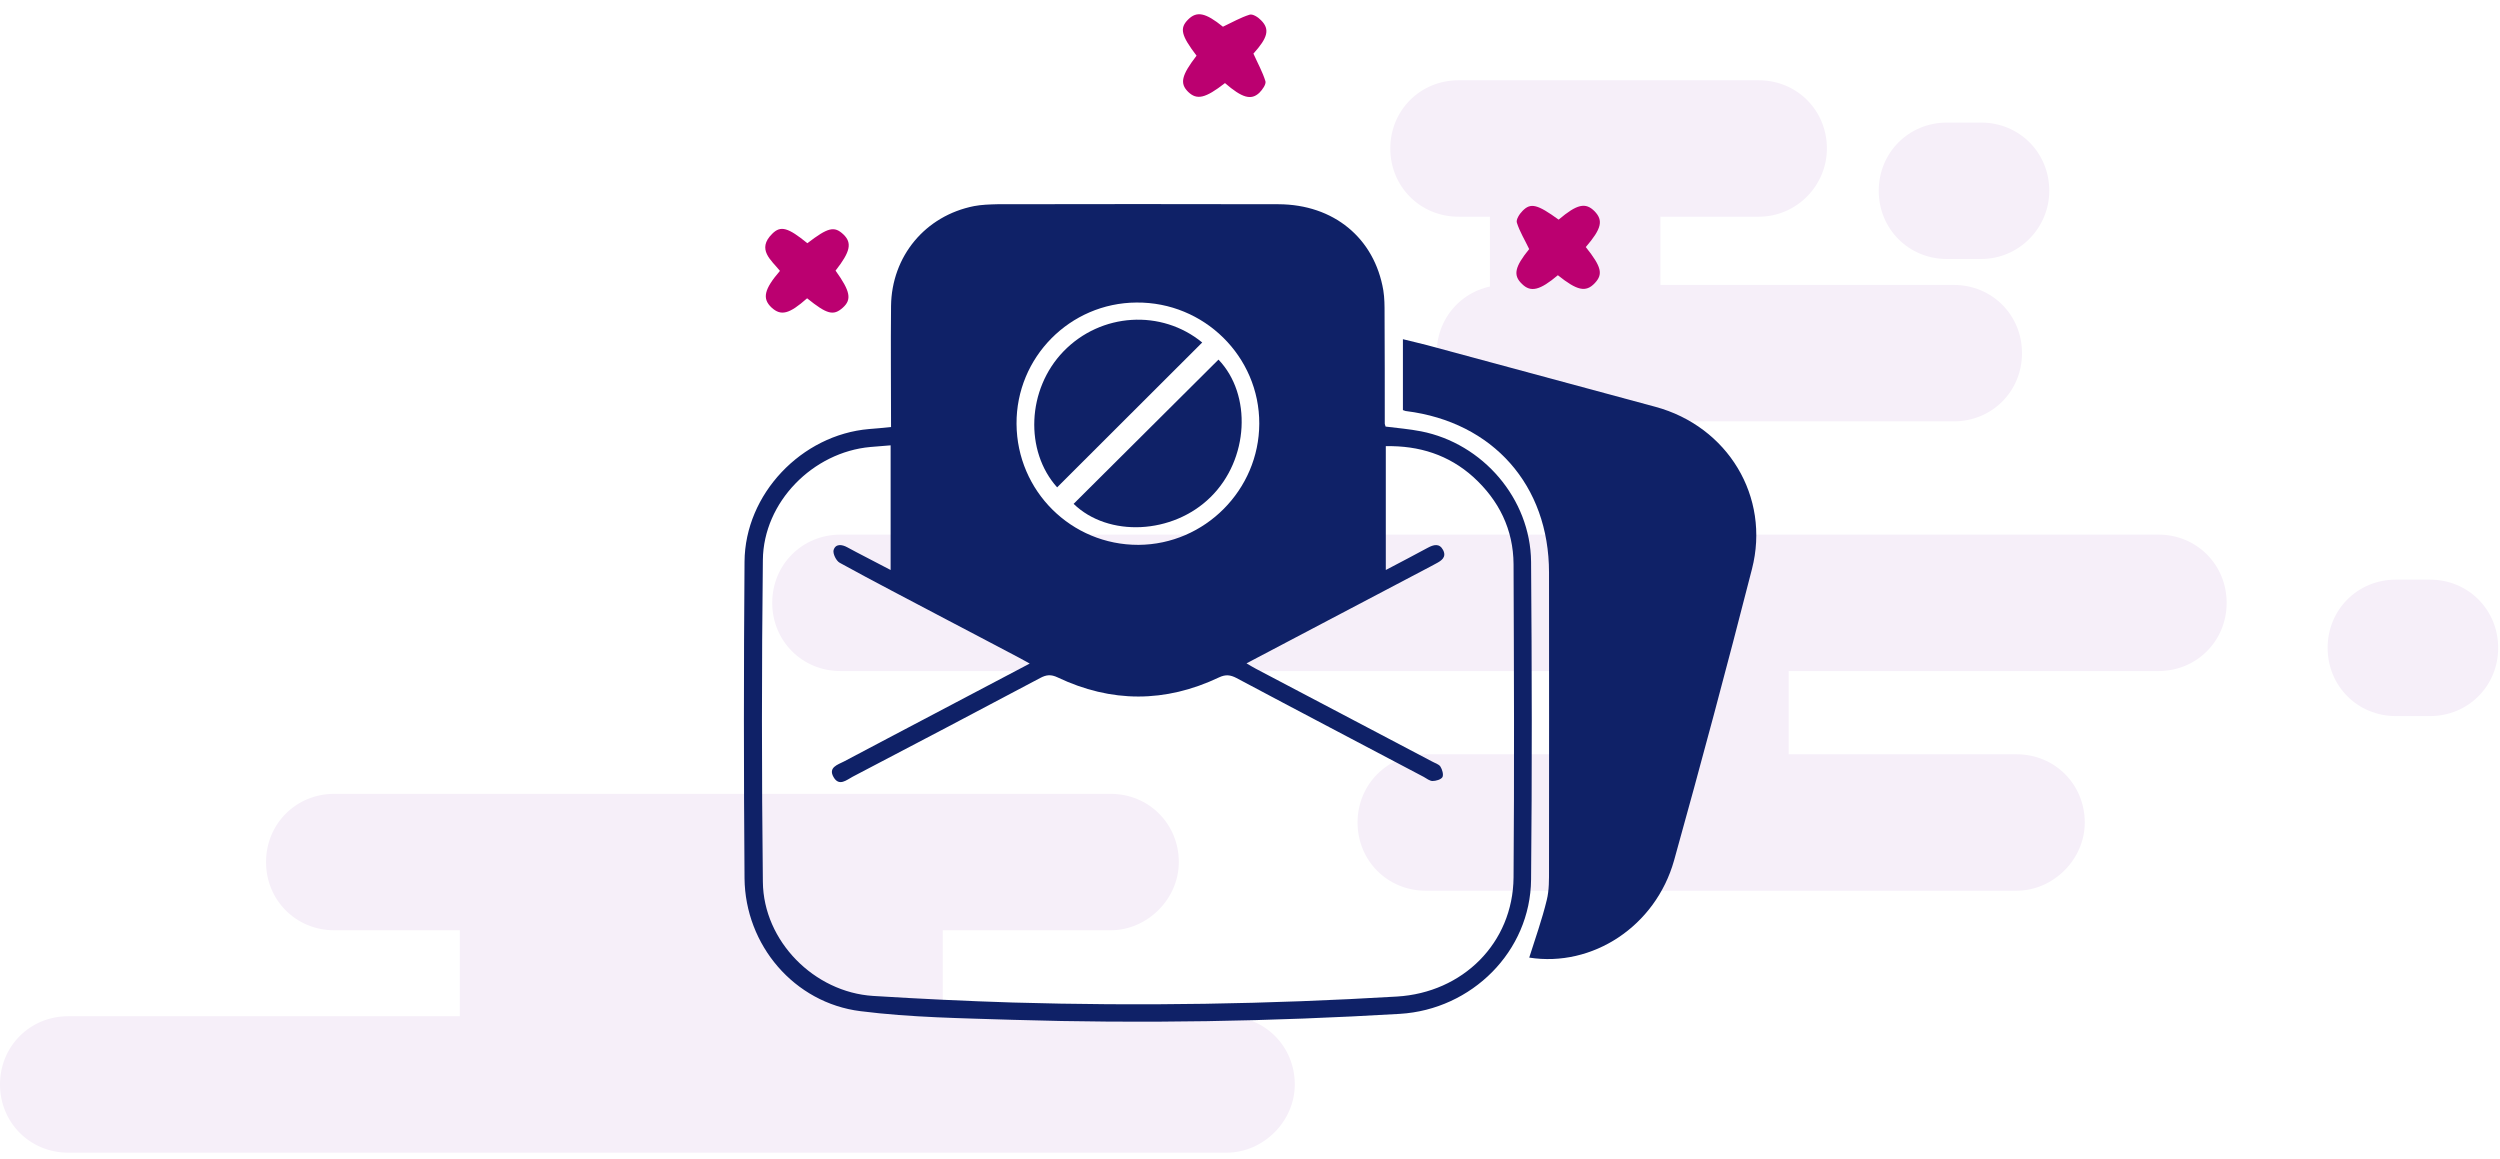
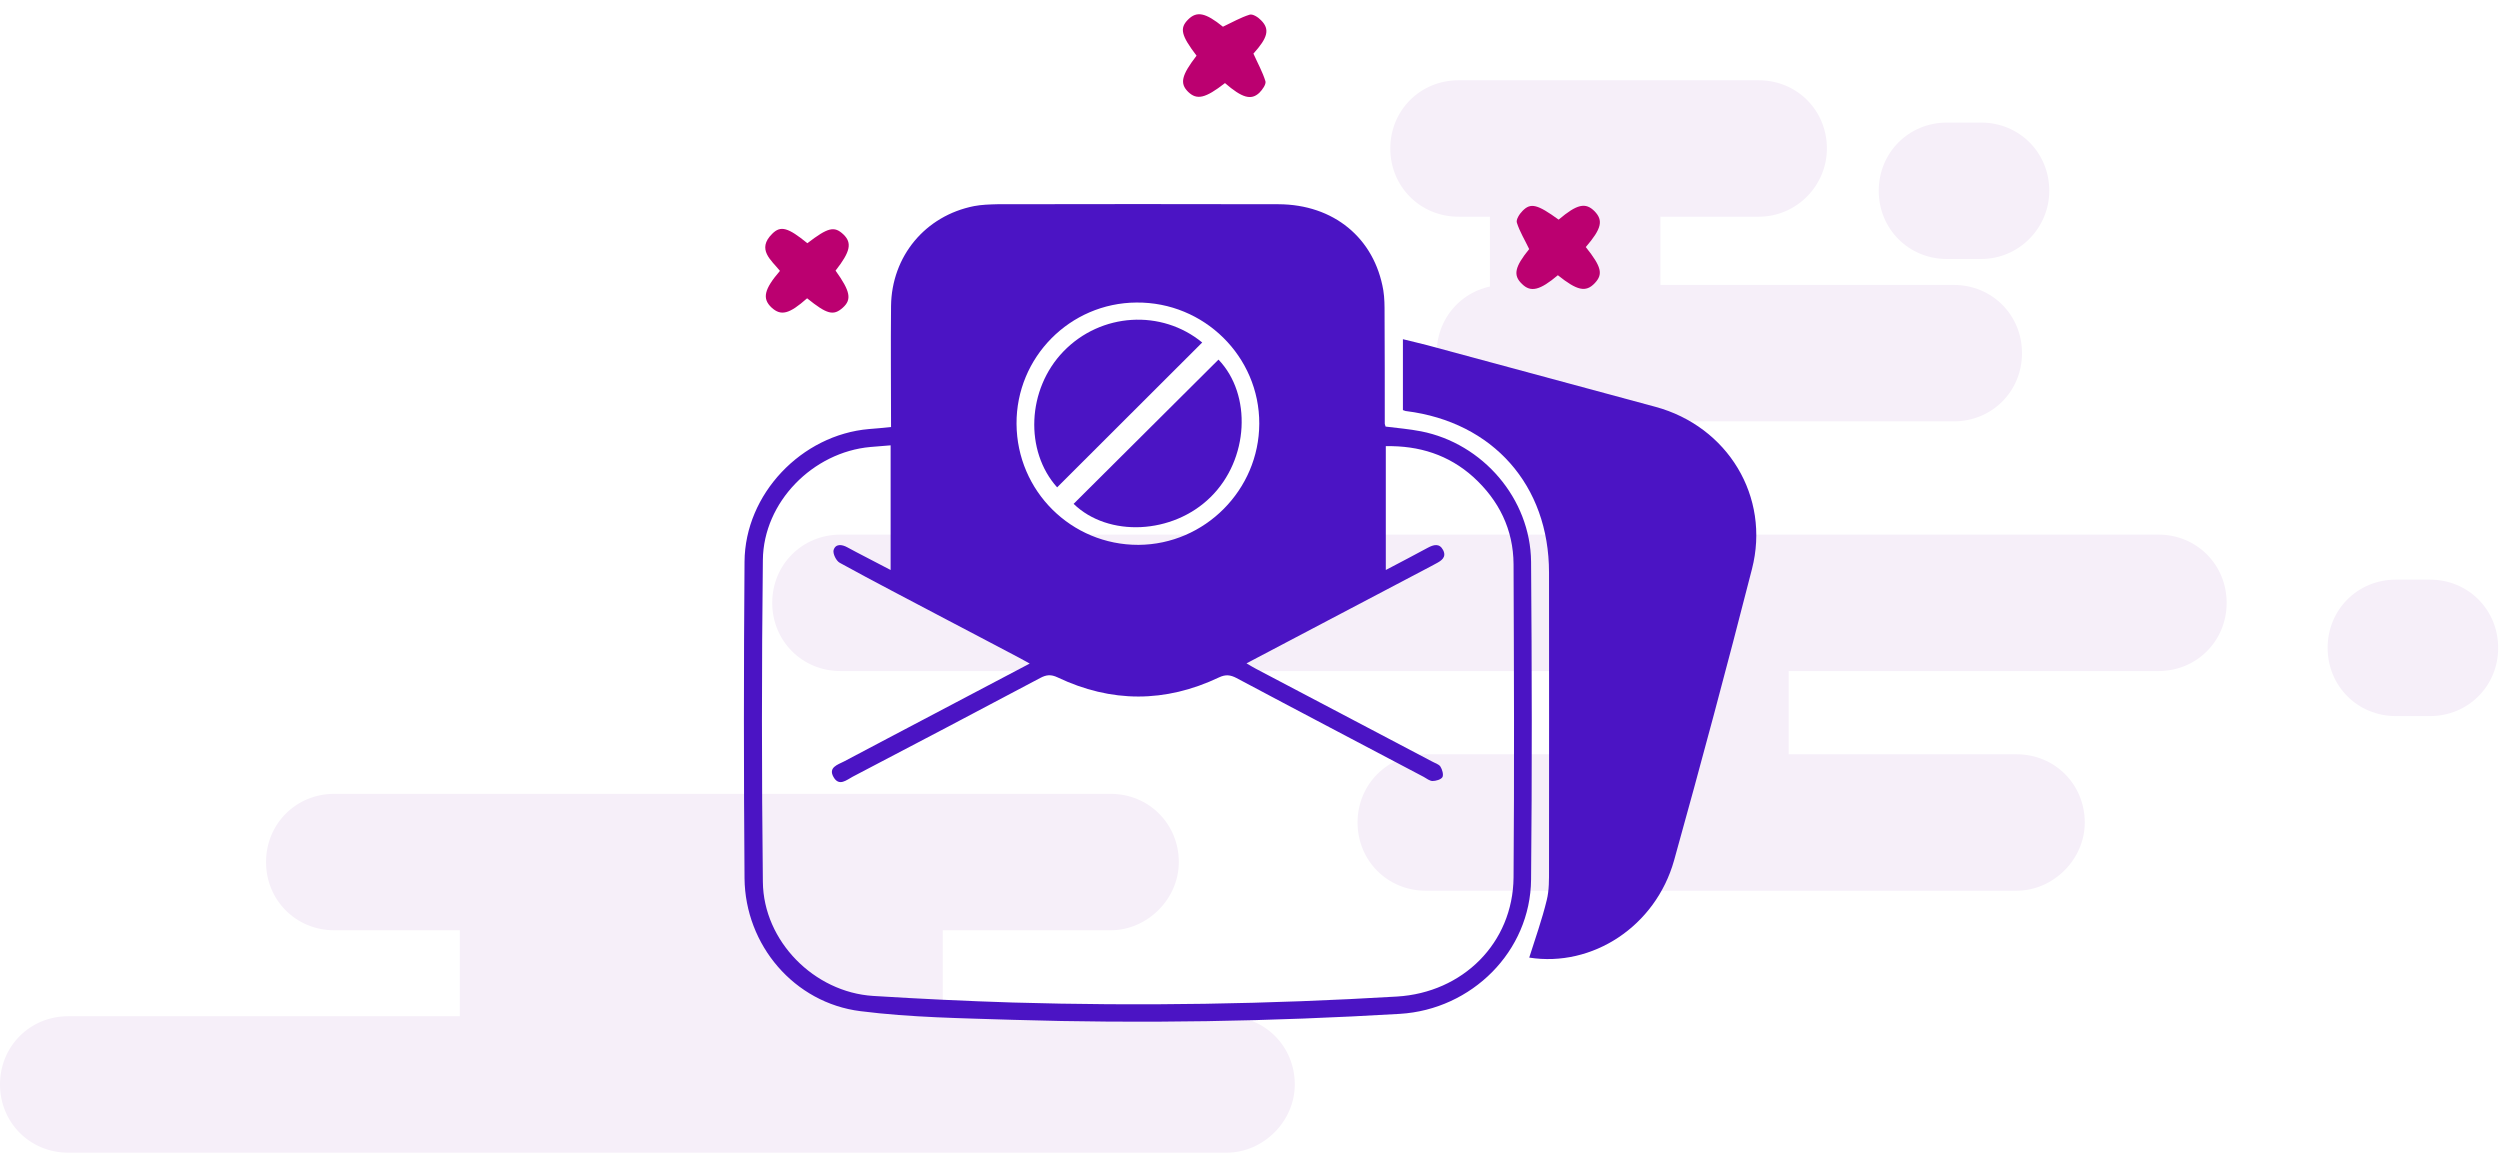
<svg xmlns="http://www.w3.org/2000/svg" width="218" height="101" viewBox="0 0 218 101" fill="none">
  <path d="M172.749 22.585H169.775C166.444 22.585 163.826 19.968 163.826 16.637C163.826 13.305 166.444 10.688 169.775 10.688H172.749C176.08 10.688 178.698 13.305 178.698 16.637C178.698 19.849 176.08 22.585 172.749 22.585Z" fill="#F6EFF9" />
  <path d="M153.357 18.897H127.183C123.852 18.897 121.234 16.28 121.234 12.949C121.234 9.617 123.852 7 127.183 7H153.357C156.689 7 159.306 9.617 159.306 12.949C159.306 16.161 156.689 18.897 153.357 18.897Z" fill="#F6EFF9" />
  <path d="M170.37 36.743H131.228C127.897 36.743 125.279 34.126 125.279 30.794C125.279 27.463 127.897 24.846 131.228 24.846H170.37C173.702 24.846 176.319 27.463 176.319 30.794C176.319 34.126 173.702 36.743 170.37 36.743Z" fill="#F6EFF9" />
  <path d="M144.792 15.923H129.92V27.82H144.792V15.923Z" fill="#F6EFF9" />
  <path d="M211.892 62.442H208.917C205.586 62.442 202.969 59.824 202.969 56.493C202.969 53.162 205.586 50.544 208.917 50.544H211.892C215.223 50.544 217.84 53.162 217.84 56.493C217.84 59.824 215.223 62.442 211.892 62.442Z" fill="#F6EFF9" />
  <path d="M188.215 58.516H73.287C69.955 58.516 67.338 55.898 67.338 52.567C67.338 49.236 69.955 46.618 73.287 46.618H188.215C191.546 46.618 194.164 49.236 194.164 52.567C194.164 55.898 191.546 58.516 188.215 58.516Z" fill="#F6EFF9" />
  <path d="M175.843 77.671H124.328C120.996 77.671 118.379 75.053 118.379 71.722C118.379 68.391 120.996 65.773 124.328 65.773H175.843C179.174 65.773 181.792 68.391 181.792 71.722C181.792 74.934 179.055 77.671 175.843 77.671Z" fill="#F6EFF9" />
  <path d="M155.973 55.422H141.102V67.32H155.973V55.422Z" fill="#F6EFF9" />
  <path d="M96.844 81.12H29.148C25.817 81.12 23.199 78.503 23.199 75.171C23.199 71.84 25.817 69.223 29.148 69.223H96.844C100.175 69.223 102.793 71.84 102.793 75.171C102.793 78.384 100.056 81.12 96.844 81.12Z" fill="#F6EFF9" />
  <path d="M106.957 100.513H5.949C2.617 100.513 0 97.895 0 94.564C0 91.233 2.617 88.615 5.949 88.615H106.957C110.289 88.615 112.906 91.233 112.906 94.564C112.906 97.776 110.17 100.513 106.957 100.513Z" fill="#F6EFF9" />
  <path d="M82.21 77.67H40.094V89.567H82.21V77.67Z" fill="#F6EFF9" />
-   <path d="M77.699 37.234C77.699 33.64 77.663 30.154 77.699 26.686C77.753 22.337 80.682 18.816 84.94 17.971C85.605 17.845 86.288 17.827 86.971 17.809C95.147 17.791 103.304 17.791 111.48 17.809C116.296 17.827 119.854 20.756 120.626 25.32C120.734 25.985 120.734 26.668 120.734 27.351C120.752 30.549 120.752 33.748 120.752 36.946C120.752 37 120.788 37.072 120.824 37.198C121.83 37.323 122.89 37.413 123.914 37.611C129.305 38.671 133.456 43.487 133.51 48.985C133.582 58.221 133.6 67.457 133.51 76.693C133.456 82.964 128.335 88.031 122.064 88.409C110.833 89.073 99.603 89.271 88.372 88.93C83.916 88.786 79.442 88.732 75.04 88.175C69.254 87.456 64.977 82.407 64.923 76.585C64.851 67.385 64.851 58.185 64.923 48.985C64.959 43.073 69.9 37.916 75.776 37.413C76.369 37.377 76.98 37.306 77.699 37.234ZM108.695 57.844C109.036 58.041 109.288 58.203 109.539 58.329C114.643 61.024 119.746 63.702 124.867 66.397C125.118 66.541 125.46 66.63 125.604 66.846C125.765 67.098 125.891 67.547 125.783 67.763C125.657 67.978 125.208 68.104 124.921 68.104C124.669 68.104 124.4 67.888 124.148 67.745C118.704 64.87 113.241 62.013 107.814 59.12C107.293 58.85 106.88 58.796 106.305 59.066C101.615 61.294 96.907 61.294 92.218 59.066C91.643 58.796 91.247 58.832 90.708 59.12C85.264 62.013 79.819 64.87 74.357 67.727C73.818 68.014 73.171 68.607 72.686 67.763C72.2 66.918 73.045 66.684 73.602 66.397C74.878 65.714 76.171 65.031 77.447 64.366C81.526 62.21 85.605 60.072 89.792 57.862C89.415 57.664 89.145 57.502 88.875 57.359C86.683 56.209 84.491 55.041 82.281 53.891C79.262 52.291 76.225 50.728 73.225 49.075C72.919 48.913 72.614 48.284 72.686 47.979C72.847 47.404 73.404 47.458 73.889 47.727C74.141 47.871 74.41 47.997 74.662 48.141C75.65 48.662 76.639 49.165 77.663 49.704C77.663 46.002 77.663 42.462 77.663 38.833C77.034 38.887 76.477 38.923 75.902 38.977C70.889 39.426 66.576 43.774 66.522 48.823C66.415 58.185 66.415 67.547 66.522 76.909C66.576 82.066 70.996 86.522 76.135 86.845C80.197 87.097 84.257 87.294 88.318 87.42C99.495 87.744 110.654 87.564 121.812 86.899C127.544 86.558 131.929 82.245 131.982 76.513C132.054 67.403 132.018 58.311 131.982 49.201C131.964 46.164 130.707 43.63 128.479 41.6C126.322 39.659 123.753 38.851 120.842 38.905C120.842 42.516 120.842 46.038 120.842 49.704C122.136 49.021 123.321 48.41 124.507 47.763C125.011 47.494 125.514 47.35 125.837 47.961C126.161 48.59 125.693 48.895 125.208 49.147C125.064 49.219 124.921 49.309 124.777 49.38C121.776 50.962 118.793 52.525 115.793 54.106C113.439 55.346 111.103 56.568 108.695 57.844ZM88.642 36.964C88.678 42.822 93.421 47.53 99.279 47.512C105.065 47.476 109.791 42.714 109.809 36.946C109.827 31.088 104.993 26.327 99.1 26.381C93.296 26.416 88.606 31.16 88.642 36.964Z" fill="#0F2167" />
-   <path d="M122.334 35.76C122.334 33.748 122.334 31.717 122.334 29.579C123.053 29.759 123.771 29.921 124.454 30.1C131.085 31.897 137.715 33.676 144.346 35.473C150.653 37.18 154.39 43.307 152.773 49.614C150.599 58.114 148.335 66.577 145.981 75.022C144.364 80.79 138.847 84.366 133.349 83.503C133.87 81.85 134.463 80.197 134.876 78.49C135.092 77.627 135.074 76.693 135.074 75.795C135.092 67.17 135.074 58.545 135.074 49.92C135.074 42.319 130.186 36.803 122.639 35.85C122.55 35.85 122.46 35.796 122.334 35.76Z" fill="#0F2167" />
-   <path d="M106.251 31.358C109.18 34.413 108.911 40.055 105.568 43.343C102.262 46.613 96.638 46.865 93.619 43.936C97.824 39.749 102.011 35.581 106.251 31.358Z" fill="#0F2167" />
-   <path d="M92.182 42.498C89.343 39.336 89.54 33.945 92.739 30.639C96.009 27.261 101.292 26.955 104.832 29.866C100.609 34.071 96.404 38.276 92.182 42.498Z" fill="#0F2167" />
+   <path d="M77.699 37.234C77.699 33.64 77.663 30.154 77.699 26.686C77.753 22.337 80.682 18.816 84.94 17.971C85.605 17.845 86.288 17.827 86.971 17.809C95.147 17.791 103.304 17.791 111.48 17.809C116.296 17.827 119.854 20.756 120.626 25.32C120.734 25.985 120.734 26.668 120.734 27.351C120.752 30.549 120.752 33.748 120.752 36.946C120.752 37 120.788 37.072 120.824 37.198C121.83 37.323 122.89 37.413 123.914 37.611C129.305 38.671 133.456 43.487 133.51 48.985C133.582 58.221 133.6 67.457 133.51 76.693C133.456 82.964 128.335 88.031 122.064 88.409C110.833 89.073 99.603 89.271 88.372 88.93C83.916 88.786 79.442 88.732 75.04 88.175C69.254 87.456 64.977 82.407 64.923 76.585C64.851 67.385 64.851 58.185 64.923 48.985C64.959 43.073 69.9 37.916 75.776 37.413C76.369 37.377 76.98 37.306 77.699 37.234ZM108.695 57.844C109.036 58.041 109.288 58.203 109.539 58.329C114.643 61.024 119.746 63.702 124.867 66.397C125.118 66.541 125.46 66.63 125.604 66.846C125.765 67.098 125.891 67.547 125.783 67.763C125.657 67.978 125.208 68.104 124.921 68.104C124.669 68.104 124.4 67.888 124.148 67.745C118.704 64.87 113.241 62.013 107.814 59.12C107.293 58.85 106.88 58.796 106.305 59.066C101.615 61.294 96.907 61.294 92.218 59.066C91.643 58.796 91.247 58.832 90.708 59.12C85.264 62.013 79.819 64.87 74.357 67.727C73.818 68.014 73.171 68.607 72.686 67.763C72.2 66.918 73.045 66.684 73.602 66.397C74.878 65.714 76.171 65.031 77.447 64.366C81.526 62.21 85.605 60.072 89.792 57.862C89.415 57.664 89.145 57.502 88.875 57.359C86.683 56.209 84.491 55.041 82.281 53.891C79.262 52.291 76.225 50.728 73.225 49.075C72.919 48.913 72.614 48.284 72.686 47.979C72.847 47.404 73.404 47.458 73.889 47.727C74.141 47.871 74.41 47.997 74.662 48.141C75.65 48.662 76.639 49.165 77.663 49.704C77.663 46.002 77.663 42.462 77.663 38.833C77.034 38.887 76.477 38.923 75.902 38.977C70.889 39.426 66.576 43.774 66.522 48.823C66.415 58.185 66.415 67.547 66.522 76.909C66.576 82.066 70.996 86.522 76.135 86.845C80.197 87.097 84.257 87.294 88.318 87.42C99.495 87.744 110.654 87.564 121.812 86.899C127.544 86.558 131.929 82.245 131.982 76.513C132.054 67.403 132.018 58.311 131.982 49.201C131.964 46.164 130.707 43.63 128.479 41.6C126.322 39.659 123.753 38.851 120.842 38.905C120.842 42.516 120.842 46.038 120.842 49.704C122.136 49.021 123.321 48.41 124.507 47.763C125.011 47.494 125.514 47.35 125.837 47.961C126.161 48.59 125.693 48.895 125.208 49.147C125.064 49.219 124.921 49.309 124.777 49.38C121.776 50.962 118.793 52.525 115.793 54.106C113.439 55.346 111.103 56.568 108.695 57.844ZM88.642 36.964C88.678 42.822 93.421 47.53 99.279 47.512C105.065 47.476 109.791 42.714 109.809 36.946C109.827 31.088 104.993 26.327 99.1 26.381C93.296 26.416 88.606 31.16 88.642 36.964Z" fill="#4b14c4" />
+   <path d="M122.334 35.76C122.334 33.748 122.334 31.717 122.334 29.579C123.053 29.759 123.771 29.921 124.454 30.1C131.085 31.897 137.715 33.676 144.346 35.473C150.653 37.18 154.39 43.307 152.773 49.614C150.599 58.114 148.335 66.577 145.981 75.022C144.364 80.79 138.847 84.366 133.349 83.503C133.87 81.85 134.463 80.197 134.876 78.49C135.092 77.627 135.074 76.693 135.074 75.795C135.092 67.17 135.074 58.545 135.074 49.92C135.074 42.319 130.186 36.803 122.639 35.85C122.55 35.85 122.46 35.796 122.334 35.76Z" fill="#4b14c4" />
+   <path d="M106.251 31.358C109.18 34.413 108.911 40.055 105.568 43.343C102.262 46.613 96.638 46.865 93.619 43.936C97.824 39.749 102.011 35.581 106.251 31.358Z" fill="#4b14c4" />
+   <path d="M92.182 42.498C89.343 39.336 89.54 33.945 92.739 30.639C96.009 27.261 101.292 26.955 104.832 29.866C100.609 34.071 96.404 38.276 92.182 42.498Z" fill="#4b14c4" />
  <path d="M135.846 24C134.282 25.318 133.478 25.519 132.718 24.76C131.914 24 132.093 23.263 133.344 21.721C132.964 20.917 132.517 20.202 132.271 19.42C132.182 19.152 132.495 18.661 132.763 18.393C133.478 17.656 134.058 17.812 135.913 19.152C137.521 17.79 138.258 17.633 139.04 18.415C139.822 19.219 139.666 19.934 138.281 21.543C139.666 23.285 139.8 23.911 139.062 24.693C138.281 25.519 137.521 25.34 135.846 24Z" fill="#BB0070" />
  <path d="M106.818 7.245C105.098 8.586 104.361 8.742 103.601 8.005C102.864 7.268 103.021 6.575 104.339 4.855C102.998 3.09 102.842 2.465 103.601 1.705C104.361 0.945 105.12 1.102 106.64 2.33C107.444 1.951 108.181 1.526 108.963 1.281C109.231 1.191 109.722 1.504 109.968 1.772C110.75 2.554 110.549 3.291 109.298 4.676C109.678 5.525 110.102 6.285 110.348 7.089C110.415 7.357 110.08 7.826 109.812 8.094C109.097 8.764 108.315 8.541 106.818 7.245Z" fill="#BB0070" />
  <path d="M70.38 26.011C68.816 27.396 68.102 27.575 67.275 26.815C66.448 26.033 66.627 25.229 68.012 23.62C67.253 22.682 65.957 21.744 67.342 20.381C68.079 19.644 68.727 19.845 70.403 21.208C72.212 19.823 72.748 19.689 73.552 20.448C74.312 21.185 74.156 21.945 72.86 23.598C74.156 25.408 74.29 26.122 73.485 26.837C72.681 27.552 72.123 27.418 70.38 26.011Z" fill="#BB0070" />
</svg>
